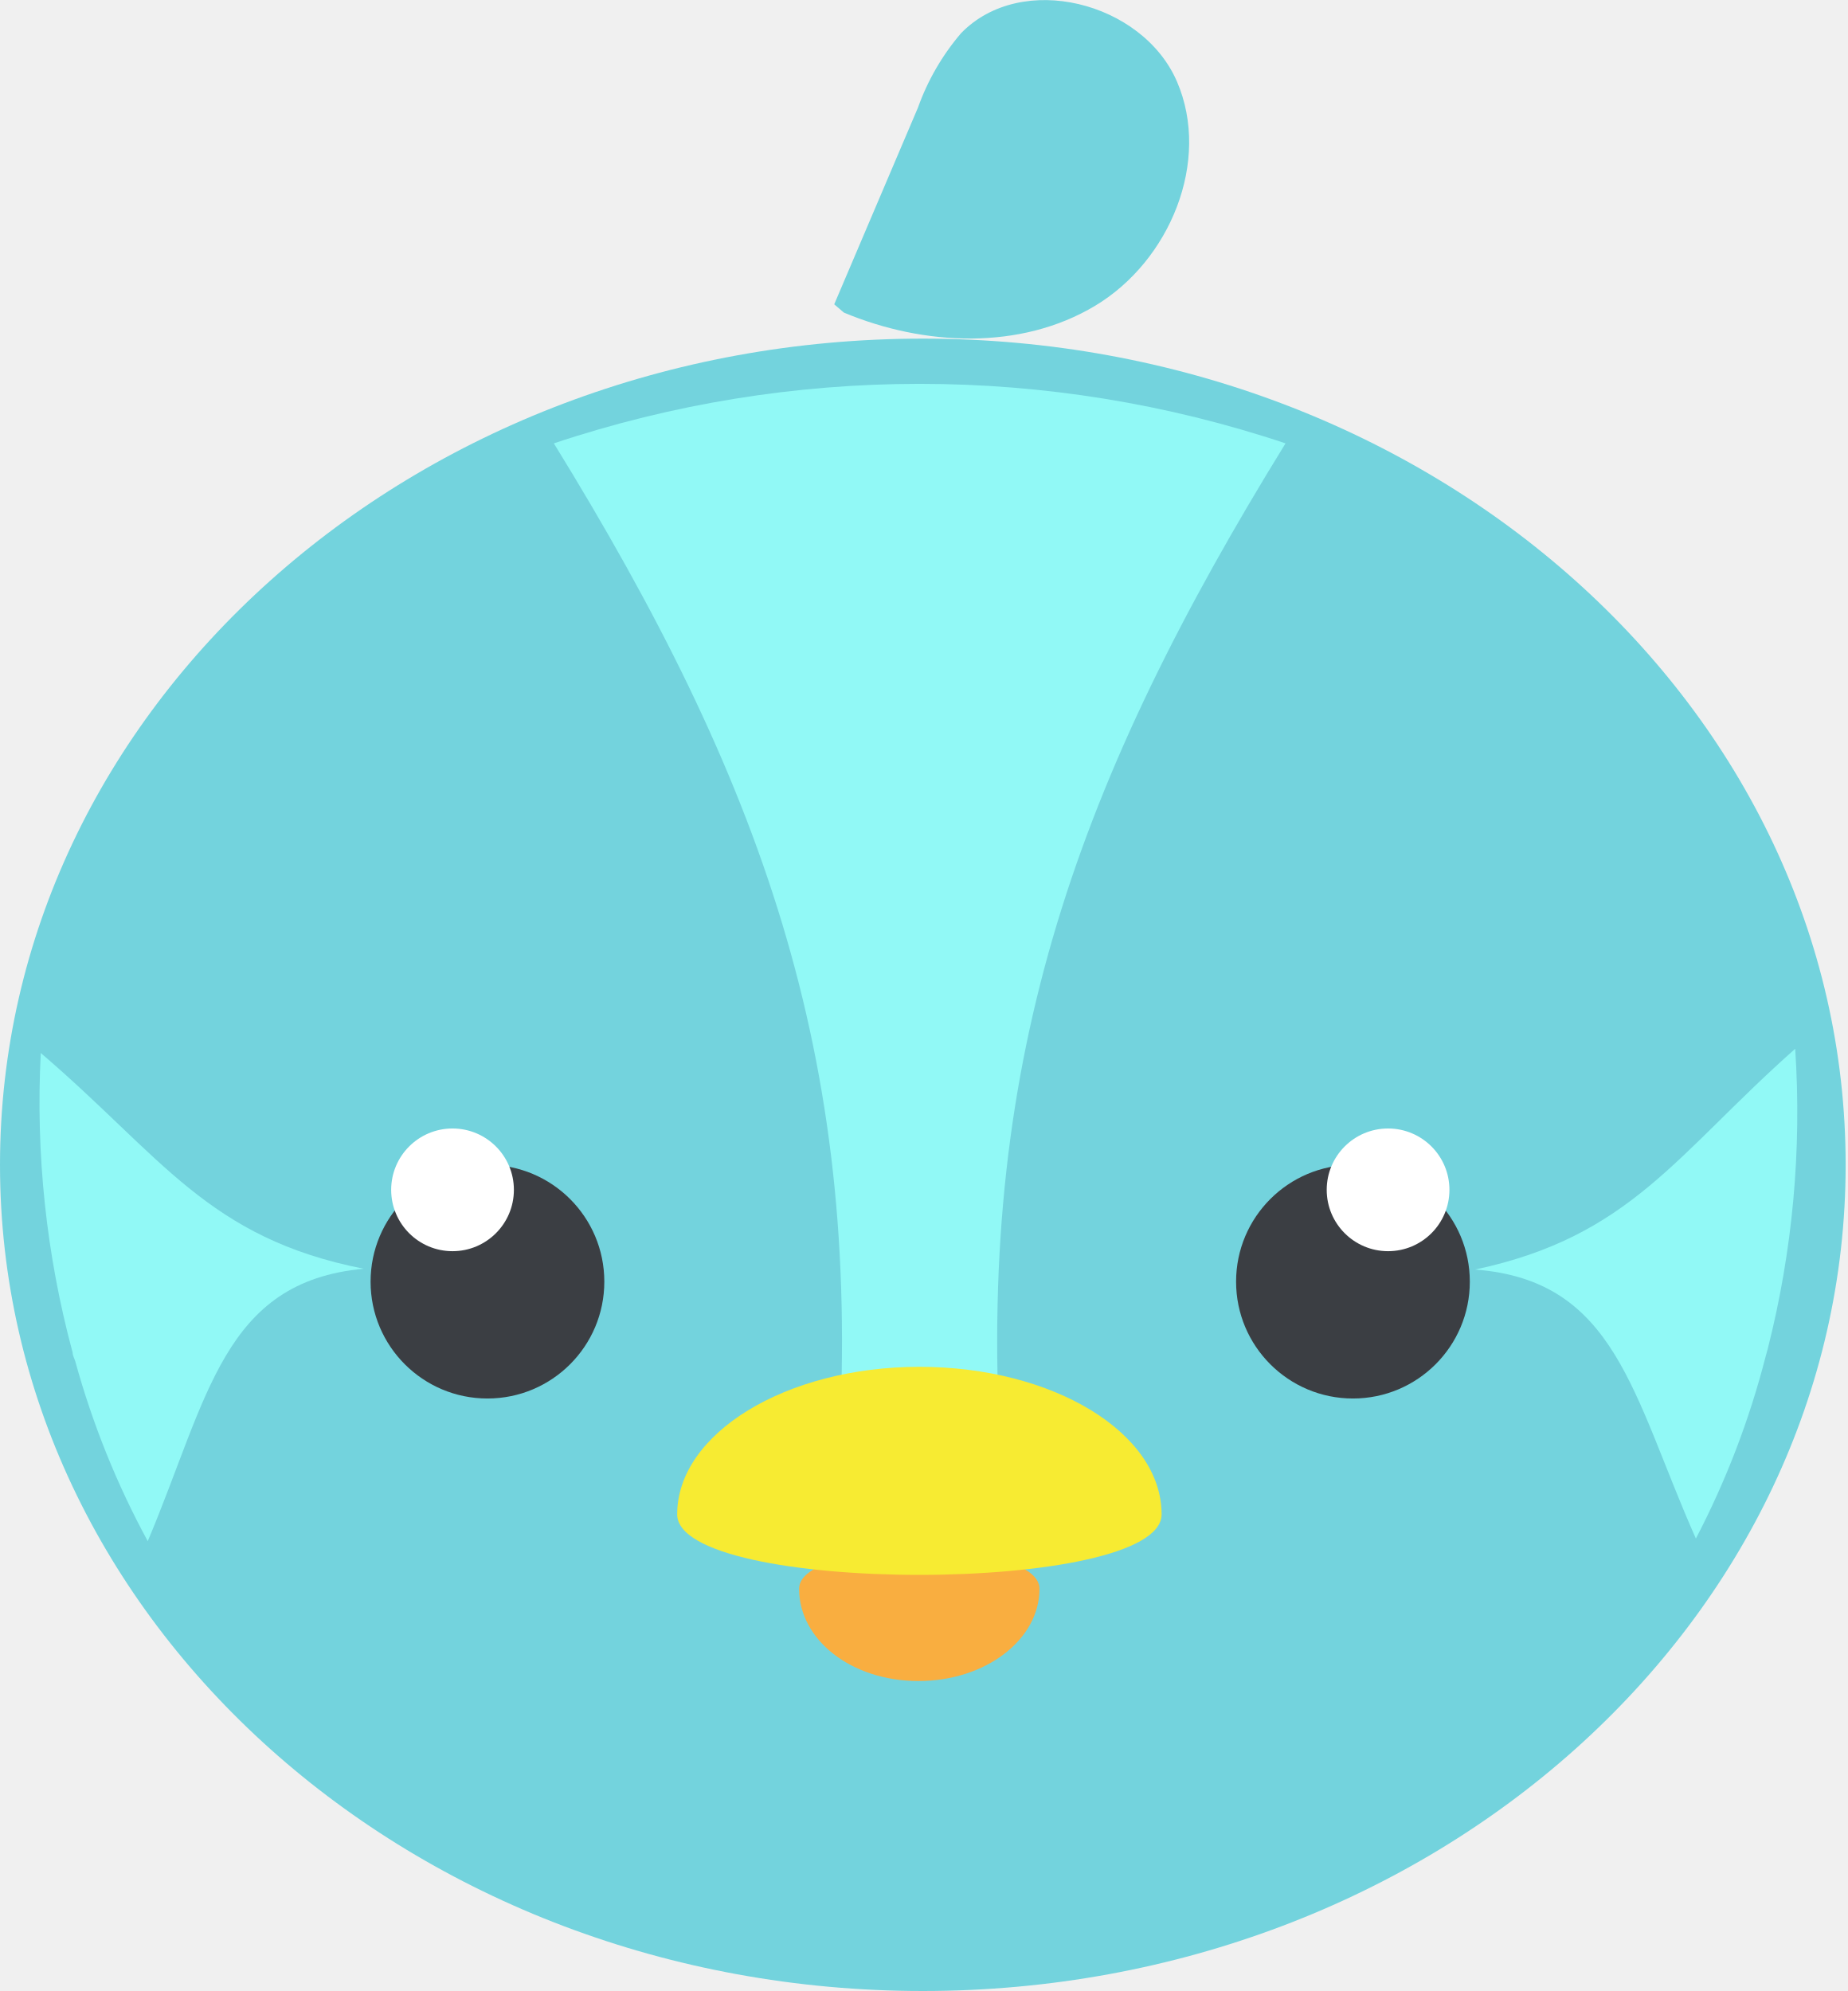
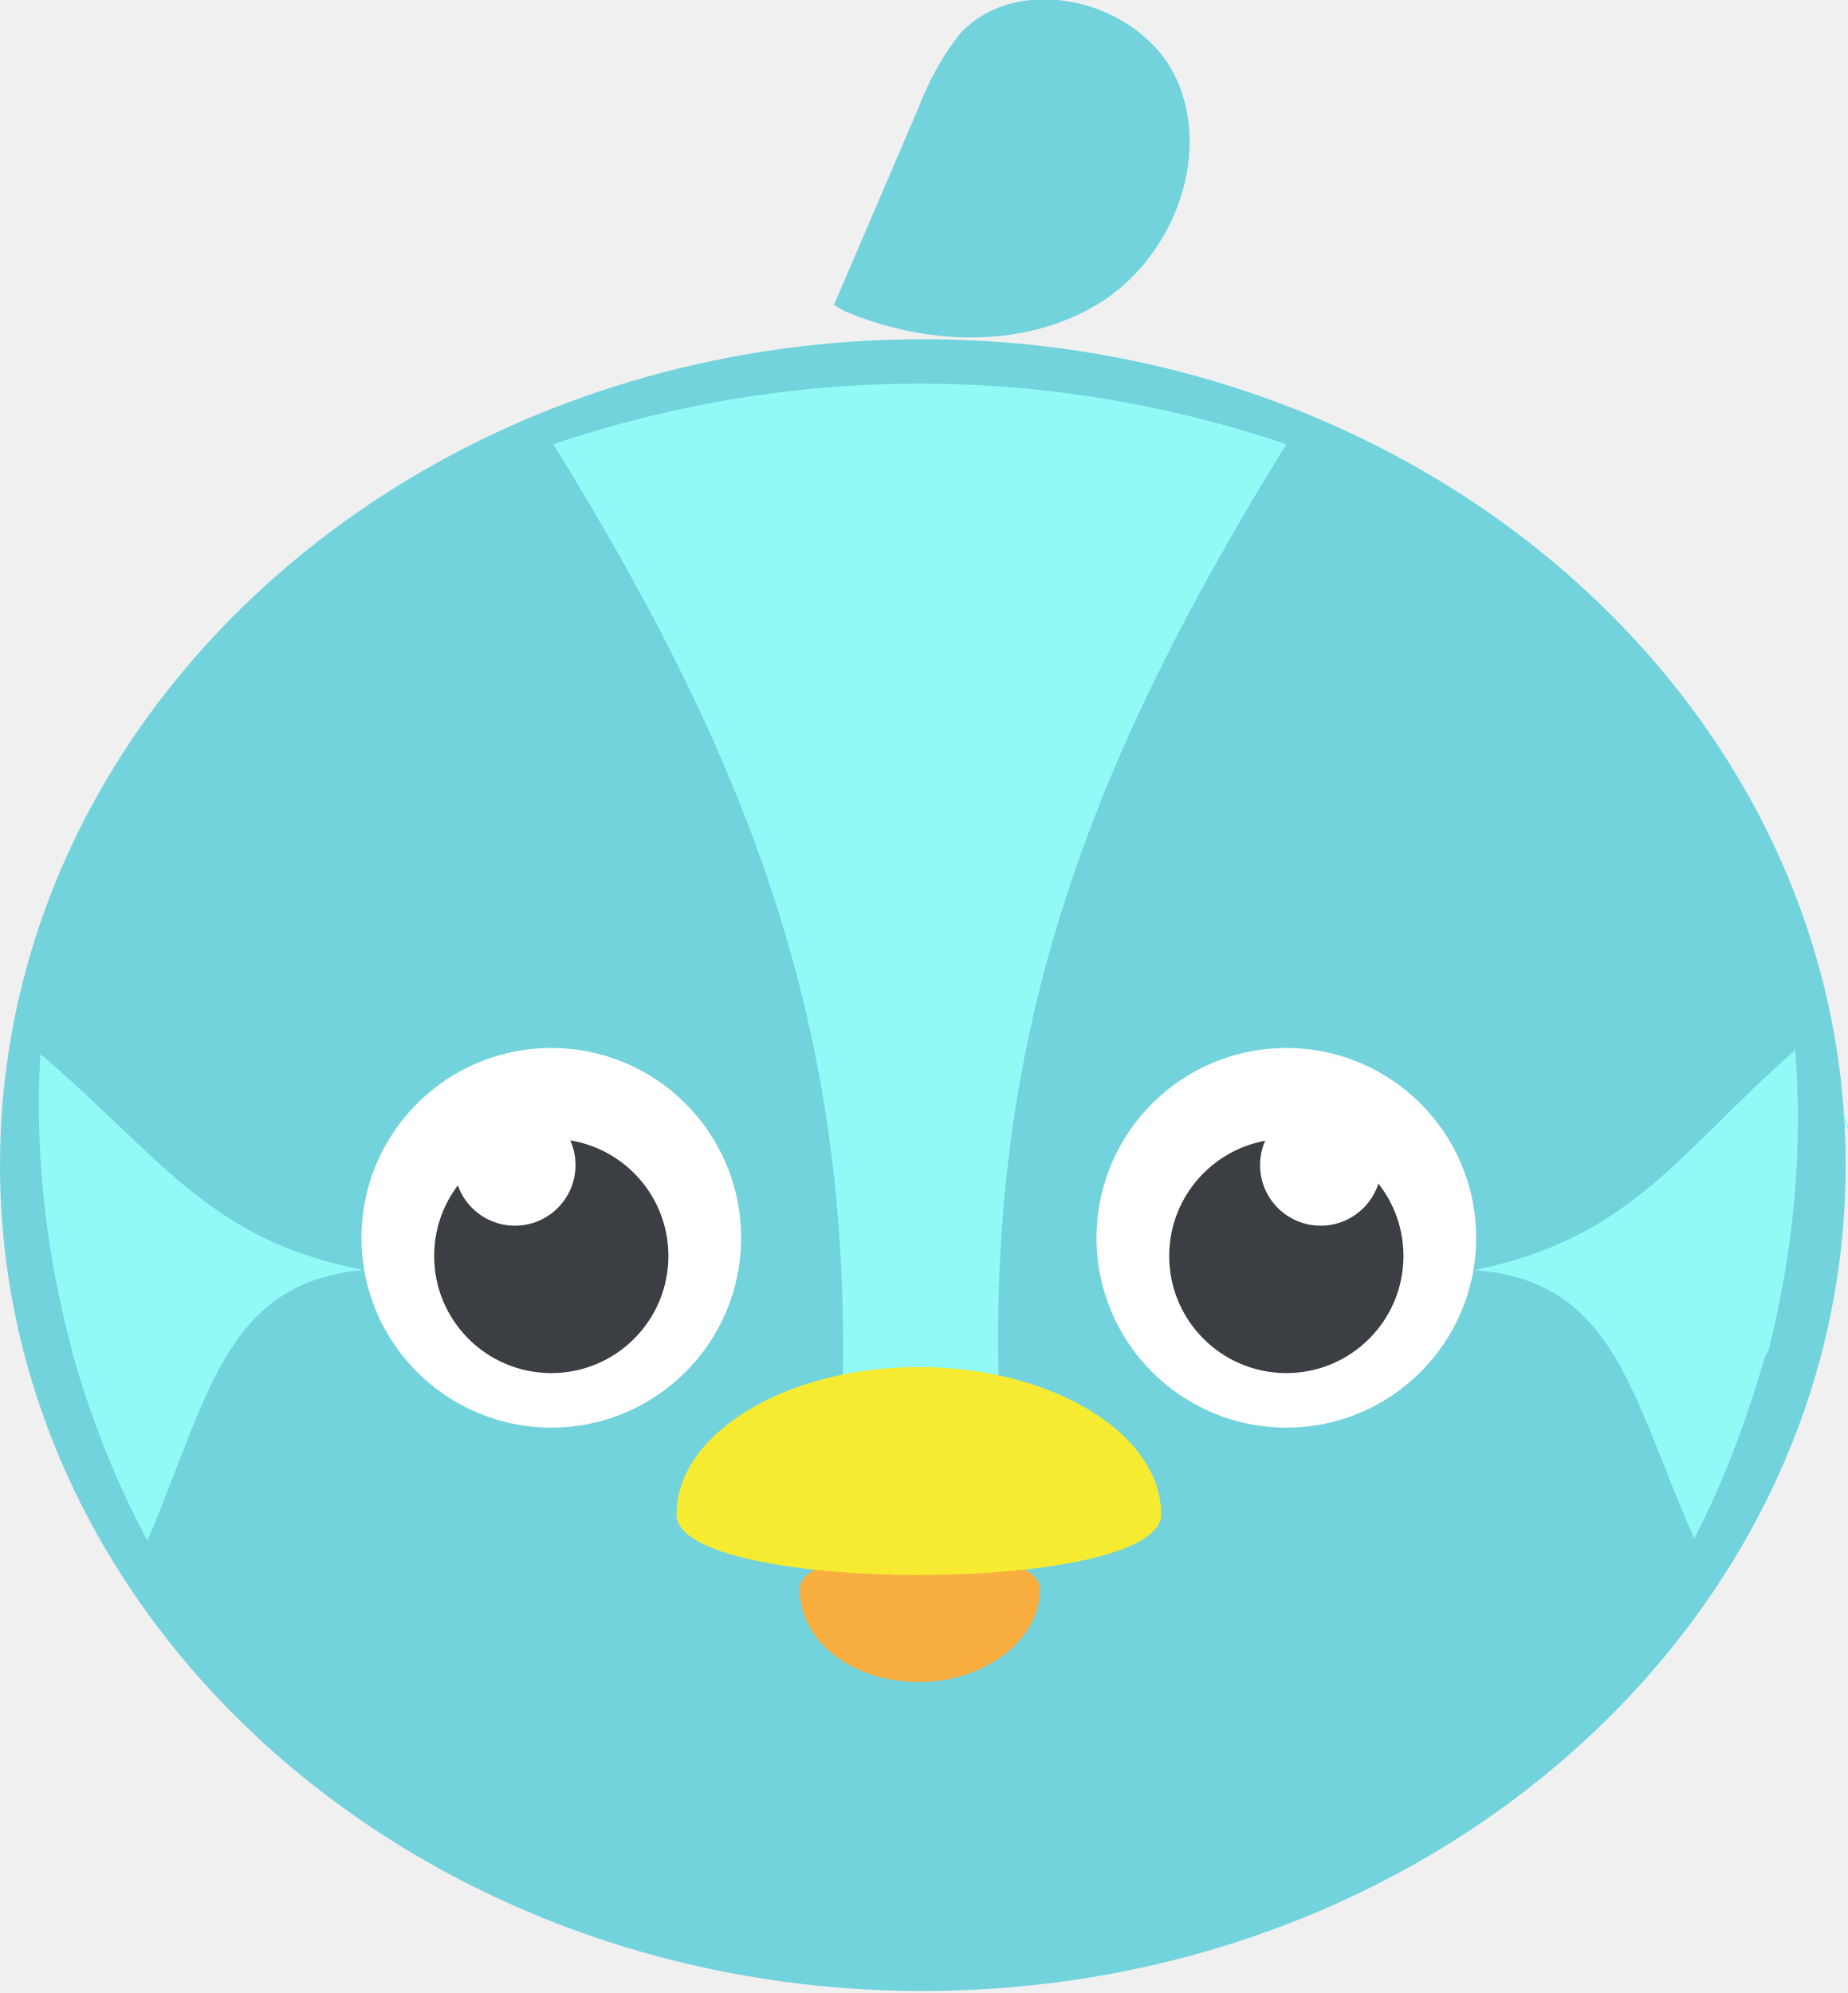
- <svg xmlns="http://www.w3.org/2000/svg" id="background" viewBox="0 0 91.53 98.66">
-   <defs>
-     <style>.cls-1{fill:#73d3dd;}.cls-2{fill:#91f9f6;}.cls-3{fill:#f9ae40;}.cls-4{fill:#f7eb32;}.cls-5{fill:#3b3e43;}.cls-6{fill:#fff;}</style>
-   </defs>
-   <ellipse class="cls-1" cx="45.72" cy="57.72" rx="45.72" ry="40.94" />
-   <path class="cls-2" d="M864.08,707.26c-7.74-1.52-10-5.56-16-10.69a47.58,47.58,0,0,0,1.58,14.85c0,0.15.09,0.29,0.13,0.43a42.07,42.07,0,0,0,3.59,8.91C856.38,713.64,857.12,707.9,864.08,707.26Z" transform="translate(-846.06 -644.39)" />
-   <path class="cls-2" d="M933.64,711.23A47.58,47.58,0,0,0,935,696.36c-5.9,5.23-8.14,9.3-15.86,10.94,7,0.53,7.8,6.26,10.94,13.33a42.08,42.08,0,0,0,3.45-9C933.56,711.52,933.6,711.37,933.64,711.23Zm3.67-11.7q0.15,0.49.28,1Q937.46,700,937.31,699.52Z" transform="translate(-846.06 -644.39)" />
-   <path class="cls-2" d="M887.62,716.08h8c-1.13-19.43,3.92-33.16,14.13-49.72a57.17,57.17,0,0,0-36.25,0C883.7,682.92,888.75,696.65,887.62,716.08Z" transform="translate(-846.06 -644.39)" />
-   <path class="cls-3" d="M885.65,723.12c0-2.52,11.91-2.52,11.91,0s-2.67,4.57-6,4.57S885.65,725.64,885.65,723.12Z" transform="translate(-846.06 -644.39)" />
-   <path class="cls-1" d="M887.39,659.47l4.15-9.75a11.76,11.76,0,0,1,2.13-3.68c3-3.1,9-1.55,10.7,2.39s-0.35,8.89-4.05,11.11-8.48,2-12.45.34" transform="translate(-846.06 -644.39)" />
-   <path class="cls-4" d="M903.61,719.43c0,4-24,4-24,0s5.37-7.31,12-7.31S903.61,715.39,903.61,719.43Z" transform="translate(-846.06 -644.39)" />
-   <circle class="cls-5" cx="24.15" cy="63.51" r="5.79" />
-   <circle class="cls-6" cx="22.42" cy="58.96" r="3.04" />
-   <circle class="cls-5" cx="67.03" cy="63.51" r="5.79" />
-   <circle class="cls-6" cx="68.77" cy="58.96" r="3.04" />
+ <svg xmlns="http://www.w3.org/2000/svg" version="1.1" id="background" x="0px" y="0px" viewBox="0 0 91.5 98.7" style="enable-background:new 0 0 91.5 98.7;" xml:space="preserve">
+   <style type="text/css">
+ 	.st0{fill:#73D3DD;}
+ 	.st1{fill:#91F9F6;}
+ 	.st2{fill:#F9AE40;}
+ 	.st3{fill:#F7EB32;}
+ 	.st4{fill:#FFFFFF;}
+ 	.st5{fill:#3B3E43;}
+ </style>
+   <ellipse class="st0" cx="45.7" cy="57.7" rx="45.7" ry="40.9" />
+   <path class="st1" d="M18,62.9c-7.7-1.5-10-5.6-16-10.7c-0.3,5,0.3,10,1.6,14.8c0,0.2,0.1,0.3,0.1,0.4c0.9,3.1,2.1,6.1,3.6,8.9  C10.3,69.3,11.1,63.5,18,62.9z" />
+   <path class="st1" d="M87.6,66.8C88.8,62,89.3,57,88.9,52c-5.9,5.2-8.1,9.3-15.9,10.9c7,0.5,7.8,6.3,10.9,13.3c1.5-2.9,2.6-5.9,3.5-9  C87.5,67.1,87.5,67,87.6,66.8z M91.3,55.1c0.1,0.3,0.2,0.7,0.3,1C91.4,55.8,91.3,55.5,91.3,55.1L91.3,55.1z" />
+   <path class="st1" d="M41.6,71.7h8C48.4,52.3,53.5,38.5,63.7,22C51.9,18,39.2,18,27.4,22C37.6,38.5,42.7,52.3,41.6,71.7z" />
+   <path class="st2" d="M39.6,78.7c0-2.5,11.9-2.5,11.9,0s-2.7,4.6-6,4.6S39.6,81.3,39.6,78.7z" />
+   <path class="st0" d="M41.3,15.1l4.2-9.8C46,4,46.7,2.7,47.6,1.6c3-3.1,9-1.5,10.7,2.4s-0.3,8.9-4,11.1s-8.5,2-12.5,0.3" />
+   <path class="st3" d="M57.5,75c0,4-24,4-24,0s5.4-7.3,12-7.3S57.5,71,57.5,75z" />
+   <g>
+     <circle class="st4" cx="27.3" cy="61.3" r="9.4" />
+     <g>
+       <circle class="st5" cx="27.3" cy="62.2" r="5.8" />
+       <circle class="st4" cx="25.5" cy="57.7" r="3" />
+     </g>
+   </g>
+   <g>
+     <circle class="st4" cx="63.7" cy="61.3" r="9.4" />
+     <g>
+       <circle class="st5" cx="63.7" cy="62.2" r="5.8" />
+       <circle class="st4" cx="65.4" cy="57.7" r="3" />
+     </g>
+   </g>
</svg>
